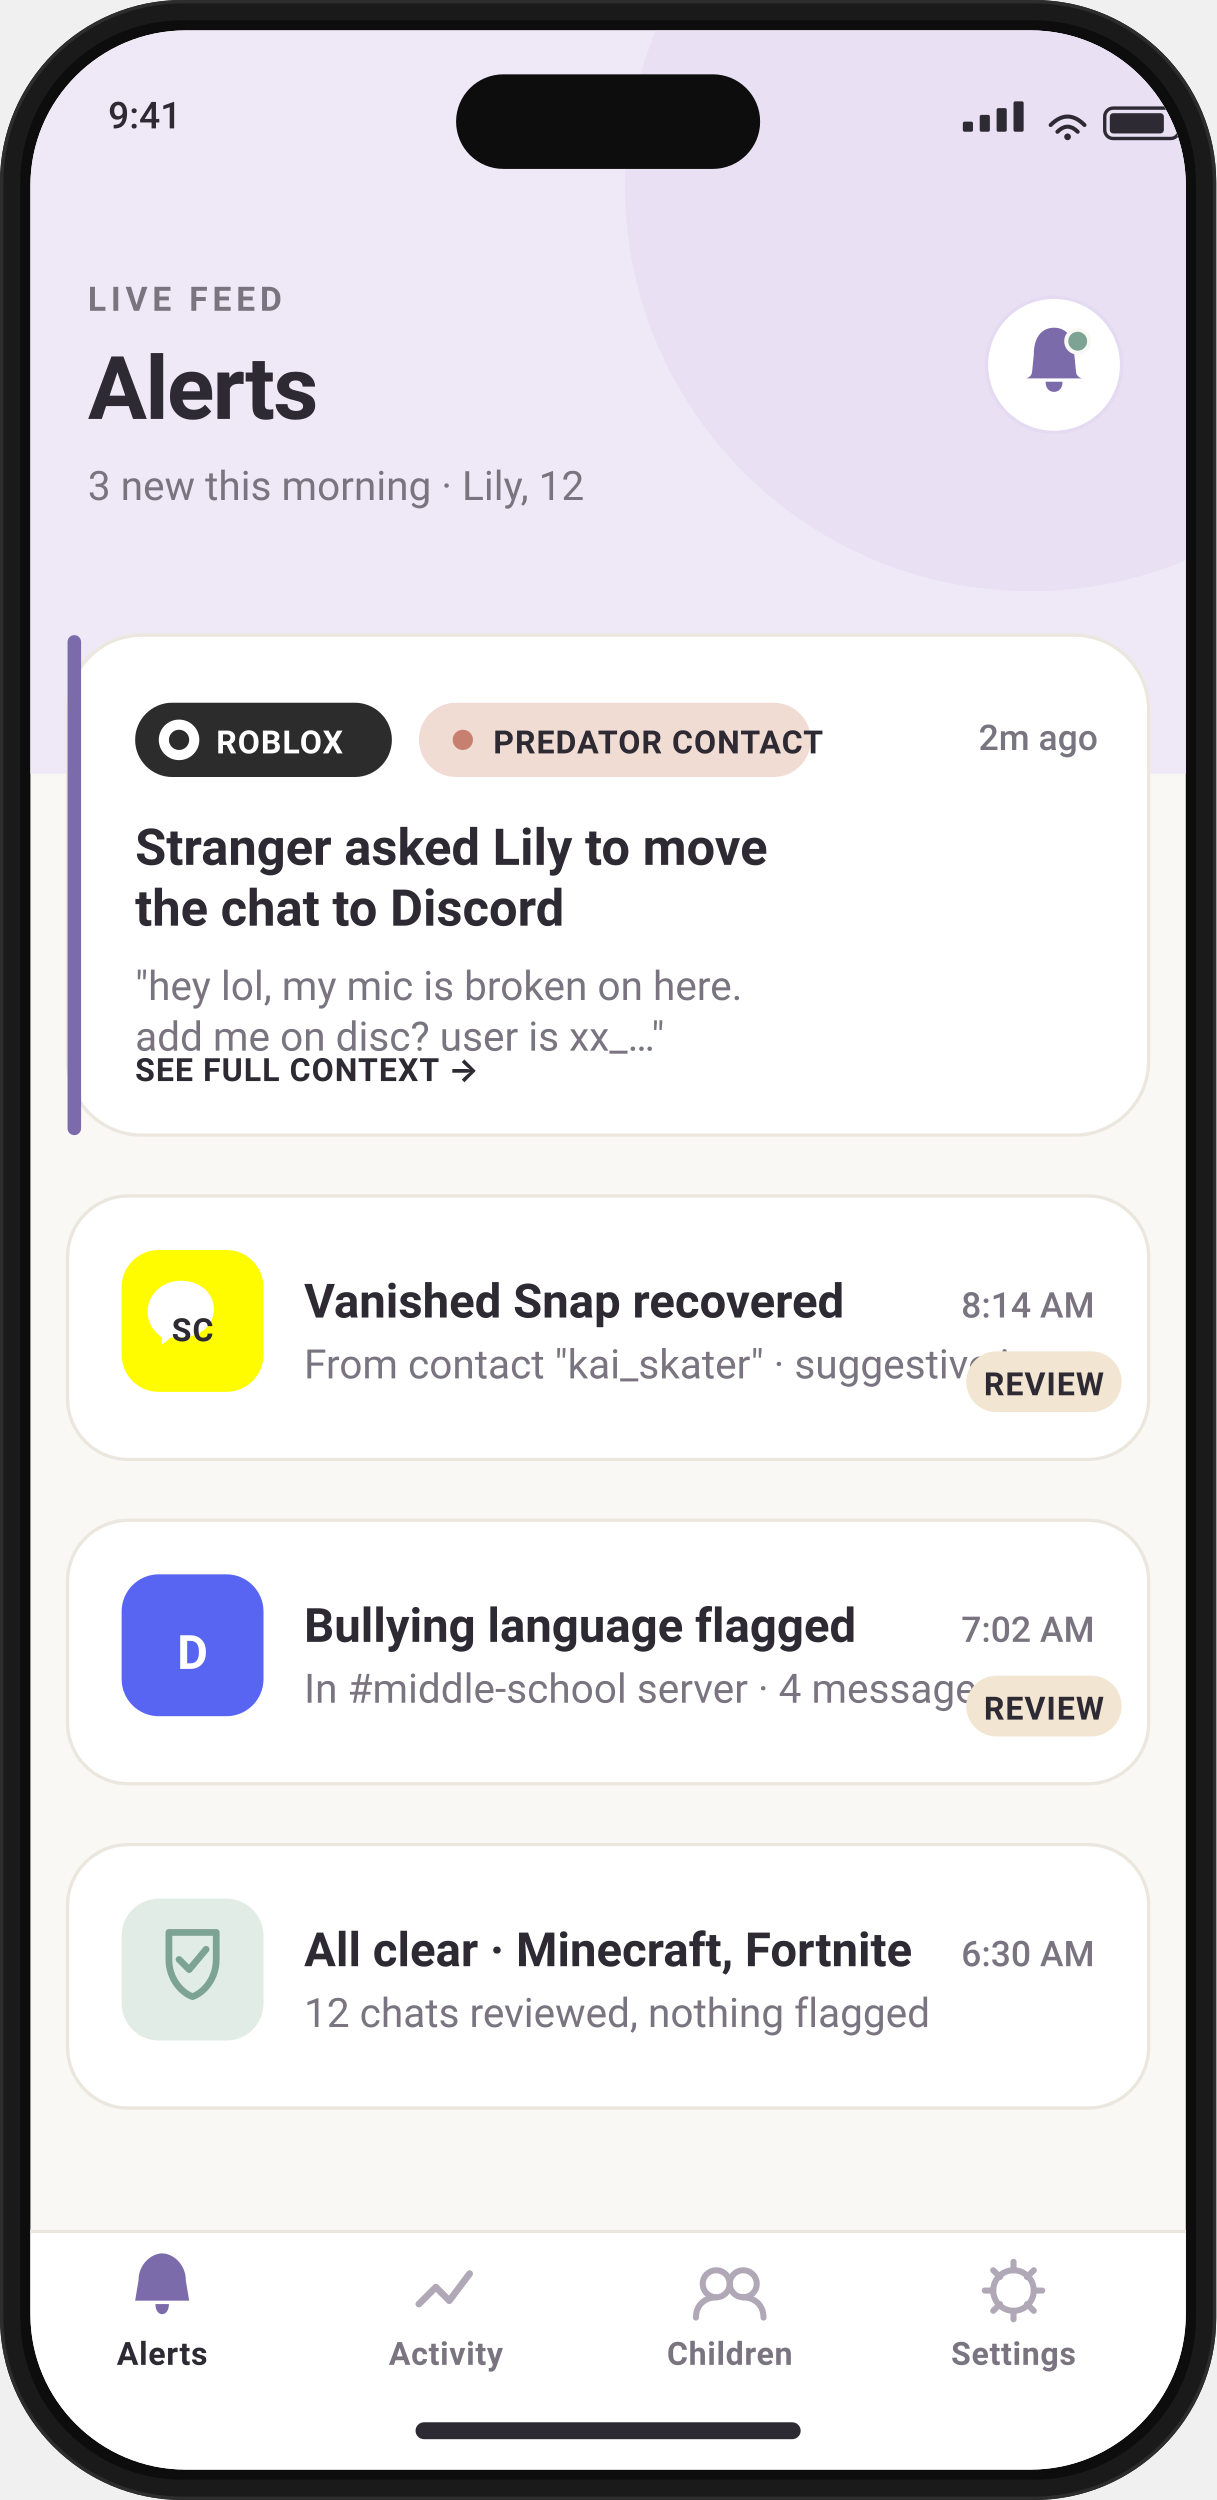
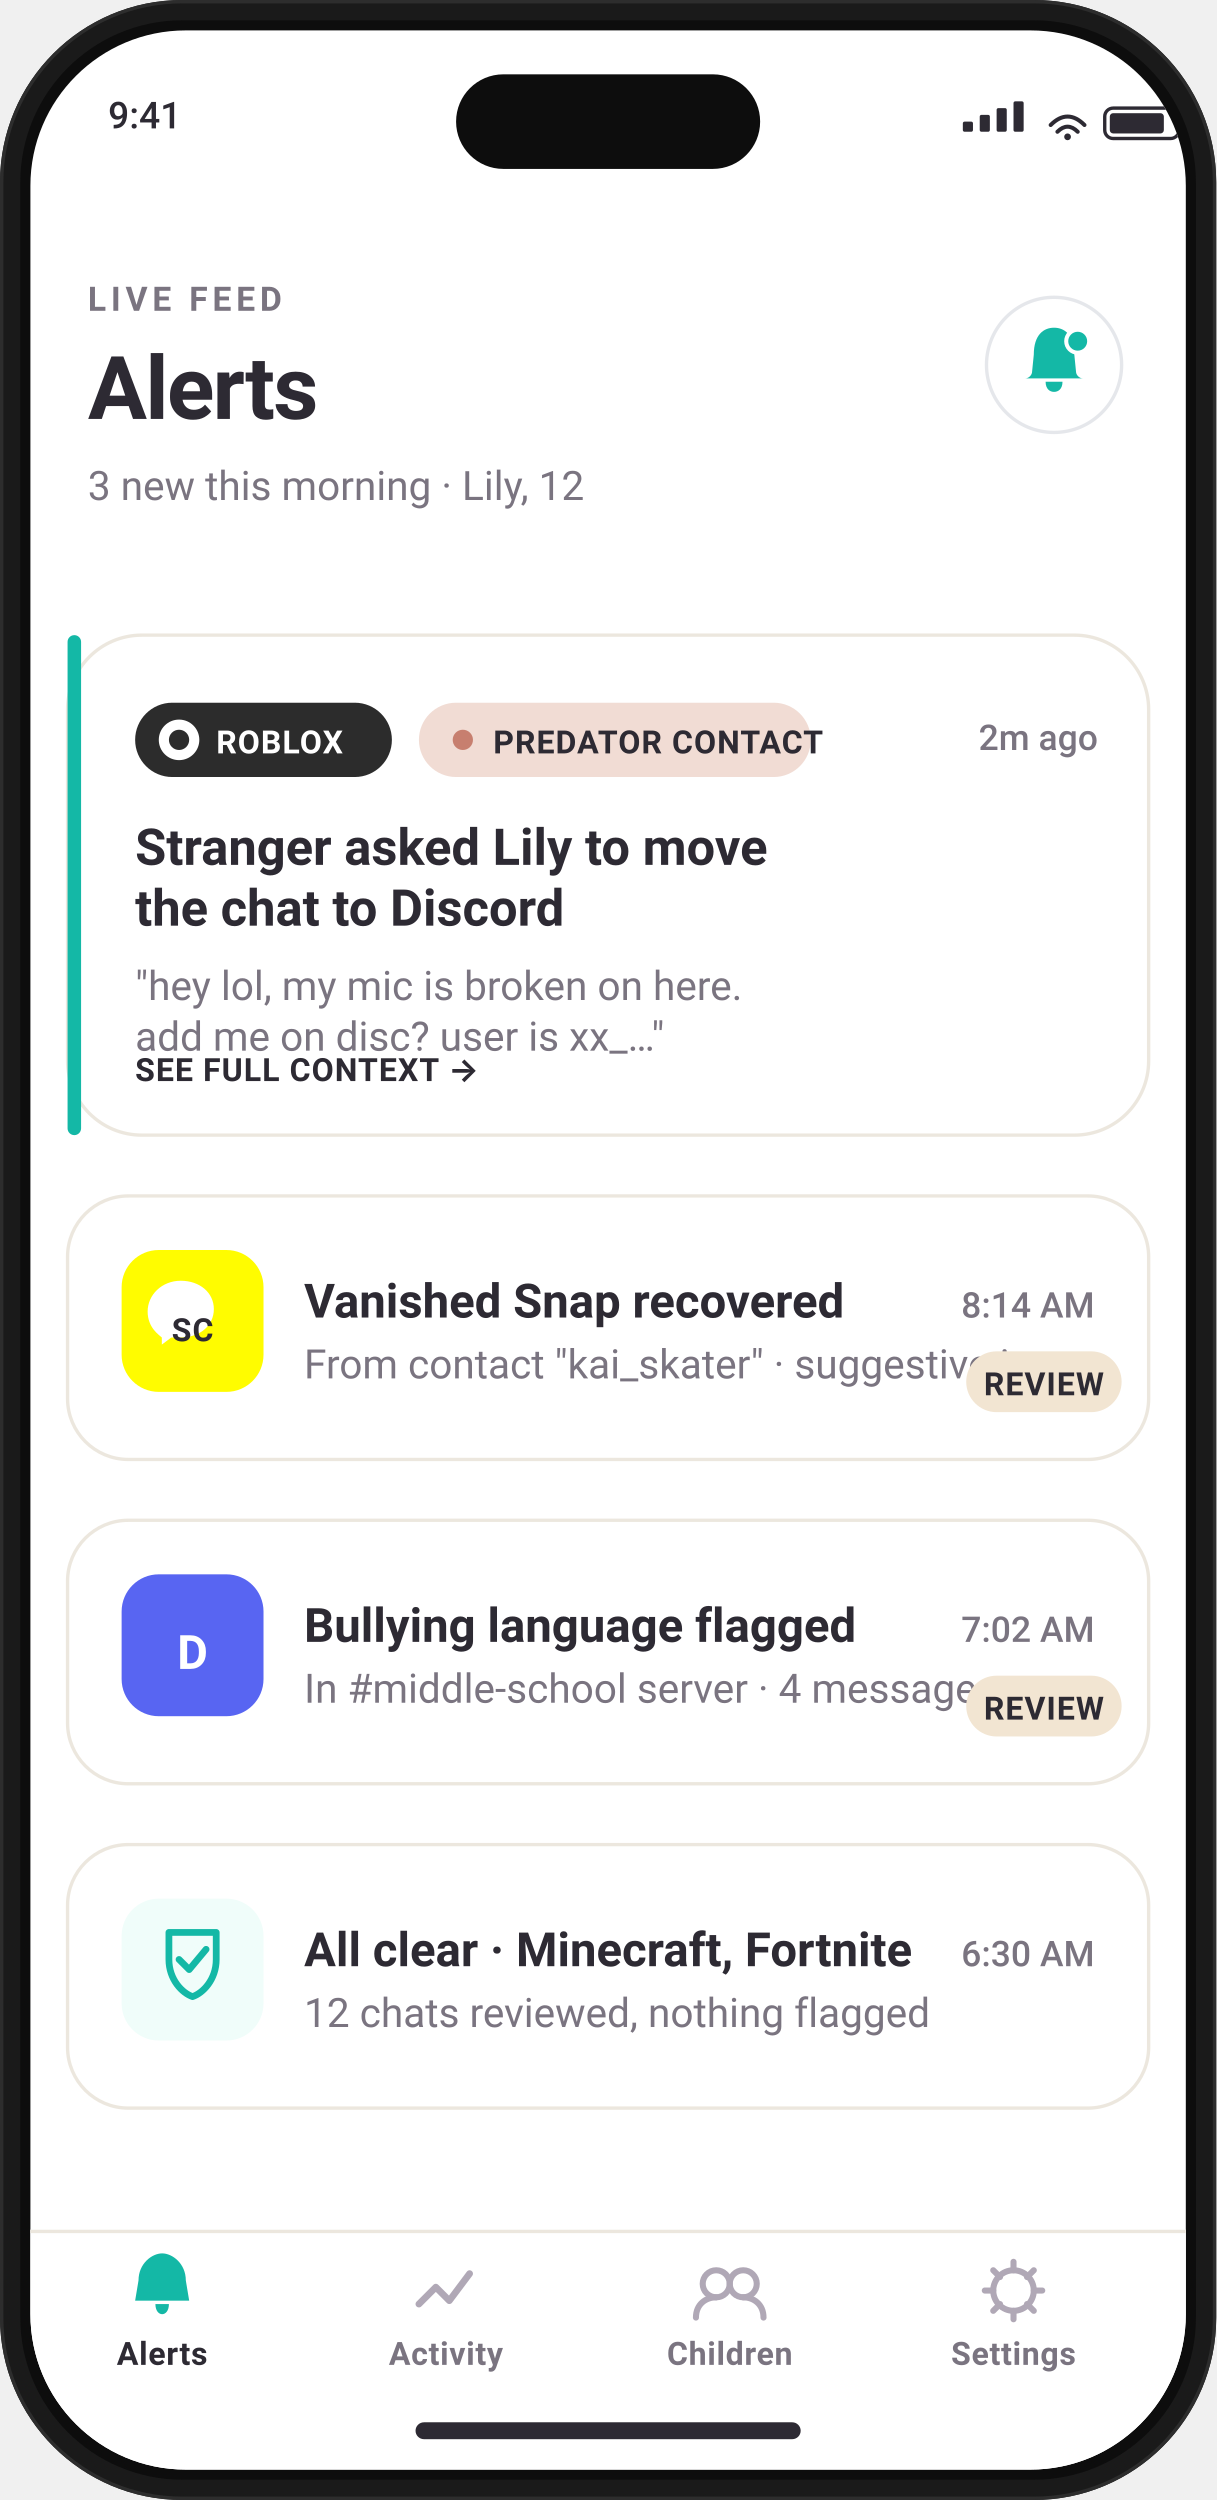
<svg xmlns="http://www.w3.org/2000/svg" viewBox="0 0 360 740" width="360" height="740">
  <style>
    text { font-family: -apple-system, BlinkMacSystemFont, "Segoe UI", Roboto, system-ui, sans-serif; fill: #2D2A33; }
    .muted { fill: #7A7480; }
    .faint { fill: #B0A8B6; }
    .invert { fill: #FFFFFF; }
    .h1 { font-size: 26px; font-weight: 700; letter-spacing: -0.5px; }
    .h2 { font-size: 15px; font-weight: 600; }
    .h3 { font-size: 14px; font-weight: 600; }
    .eyebrow { font-size: 10px; font-weight: 700; letter-spacing: 1.4px; }
    .body { font-size: 12px; font-weight: 400; }
    .small { font-size: 11px; font-weight: 500; }
    .pill { font-size: 9.5px; font-weight: 700; letter-spacing: 0.3px; }
    .tab { font-size: 9.5px; font-weight: 600; letter-spacing: 0.2px; }
    .time { font-size: 10.5px; font-weight: 500; }
  </style>
  <defs>
    <clipPath id="screen">
      <rect x="9" y="9" width="342" height="722" rx="46" />
    </clipPath>
  </defs>
  <rect width="360" height="740" rx="54" fill="#1a1a1a" />
  <rect x="0.5" y="0.5" width="359" height="739" rx="53.5" fill="none" stroke="#2d2d2d" />
  <rect x="6" y="6" width="348" height="728" rx="48" fill="#0d0d0d" />
  <g clip-path="url(#screen)">
-     <rect x="9" y="9" width="342" height="722" fill="#FAF8F5" />
-     <rect x="9" y="9" width="342" height="220" fill="#EFE9F7" />
-     <circle cx="305" cy="55" r="120" fill="#E4DAF1" opacity="0.6" />
+     <rect x="9" y="9" width="342" height="722" fill="#FFFFFF" />
    <text x="32" y="38" class="small">9:41</text>
    <g transform="translate(285, 30)">
      <rect x="0" y="6" width="3" height="3" rx="0.5" fill="#2D2A33" />
      <rect x="5" y="4" width="3" height="5" rx="0.5" fill="#2D2A33" />
      <rect x="10" y="2" width="3" height="7" rx="0.5" fill="#2D2A33" />
      <rect x="15" y="0" width="3" height="9" rx="0.5" fill="#2D2A33" />
      <path d="M26,7 Q31,2 36,7 M28,9 Q31,6 34,9" fill="none" stroke="#2D2A33" stroke-width="1.2" stroke-linecap="round" />
      <circle cx="31" cy="10.5" r="1" fill="#2D2A33" />
      <rect x="42" y="2" width="22" height="9" rx="2.5" fill="none" stroke="#2D2A33" stroke-width="1" />
      <rect x="64.5" y="4.5" width="1.5" height="4" rx="0.5" fill="#2D2A33" />
      <rect x="43.5" y="3.5" width="16" height="6" rx="1" fill="#2D2A33" />
    </g>
    <rect x="135" y="22" width="90" height="28" rx="14" fill="#0d0d0d" />
    <text x="26" y="92" class="eyebrow muted">LIVE FEED</text>
    <text x="26" y="124" class="h1">Alerts</text>
    <text x="26" y="148" class="body muted">3 new this morning · Lily, 12</text>
    <g transform="translate(312, 108)">
-       <circle r="20" fill="#FFFFFF" stroke="#E4DAF1" />
-       <path d="M-6,-3 C-6,-9 -3,-11 0,-11 C3,-11 6,-9 6,-3 L6.5,2 C6.5,3 7.5,4 8.5,4 L-8.5,4 C-7.5,4 -6.5,3 -6.5,2 Z" fill="#7C6BAA" />
-       <path d="M-2.5,5 C-2.5,7.2 -1.2,8 0,8 C1.2,8 2.5,7.2 2.5,5 Z" fill="#7C6BAA" />
-       <circle cx="7" cy="-7" r="4" fill="#FAF8F5" />
-       <circle cx="7" cy="-7" r="2.8" fill="#7DA395" />
+       <circle r="20" fill="#FFFFFF" stroke="#E5E7EB" />
+       <path d="M-6,-3 C-6,-9 -3,-11 0,-11 C3,-11 6,-9 6,-3 L6.5,2 C6.5,3 7.5,4 8.5,4 L-8.5,4 C-7.5,4 -6.5,3 -6.5,2 Z" fill="#14B8A6" />
+       <path d="M-2.5,5 C-2.5,7.2 -1.2,8 0,8 C1.2,8 2.5,7.2 2.5,5 Z" fill="#14B8A6" />
+       <circle cx="7" cy="-7" r="4" fill="#FFFFFF" />
+       <circle cx="7" cy="-7" r="2.8" fill="#14B8A6" />
    </g>
    <g transform="translate(20, 188)">
      <rect width="320" height="148" rx="22" fill="#FFFFFF" stroke="#ECE7DE" />
-       <rect width="4" height="148" rx="2" fill="#7C6BAA" />
+       <rect width="4" height="148" rx="2" fill="#14B8A6" />
      <g transform="translate(20, 20)">
        <rect width="76" height="22" rx="11" fill="#2C2C2C" />
        <circle cx="13" cy="11" r="6" fill="#FFFFFF" />
        <circle cx="13" cy="11" r="3" fill="#2C2C2C" />
        <text x="24" y="15" class="pill invert">ROBLOX</text>
      </g>
      <g transform="translate(104, 20)">
        <rect width="116" height="22" rx="11" fill="#F1DCD4" />
        <circle cx="13" cy="11" r="3" fill="#C77F6F" />
        <text x="22" y="15" class="pill" fill="#8C4F40">PREDATOR CONTACT</text>
      </g>
      <text x="305" y="34" class="time muted" text-anchor="end">2m ago</text>
      <text x="20" y="68" class="h2">Stranger asked Lily to move</text>
      <text x="20" y="86" class="h2">the chat to Discord</text>
      <text x="20" y="108" class="body muted">"hey lol, my mic is broken on here.</text>
      <text x="20" y="123" class="body muted">add me on disc? user is xx_…"</text>
      <g transform="translate(20, 132)">
-         <text class="pill" fill="#7C6BAA">SEE FULL CONTEXT →</text>
+         <text class="pill" fill="#14B8A6">SEE FULL CONTEXT →</text>
      </g>
    </g>
    <g transform="translate(20, 354)">
      <rect width="320" height="78" rx="18" fill="#FFFFFF" stroke="#ECE7DE" />
      <g transform="translate(16, 16)">
        <rect width="42" height="42" rx="11" fill="#FFFC00" />
        <path d="M21,9 C13,9 7,15 7,22 C7,29 12,32 13,33 L13,36 L17,33 C18,33 19,33 21,33 C29,33 35,28 35,21 C35,14 29,9 21,9 Z" fill="#FFFFFF" transform="scale(0.7) translate(4,4)" />
        <text x="21" y="27" class="pill" fill="#000000" text-anchor="middle">SC</text>
      </g>
      <text x="70" y="36" class="h3">Vanished Snap recovered</text>
      <text x="70" y="54" class="body muted">From contact "kai_skater" · suggestive image</text>
      <text x="304" y="36" class="time muted" text-anchor="end">8:14 AM</text>
      <g transform="translate(266, 46)">
        <rect width="46" height="18" rx="9" fill="#F2E5D2" />
        <text x="23" y="13" class="pill" fill="#8E6B3F" text-anchor="middle">REVIEW</text>
      </g>
    </g>
    <g transform="translate(20, 450)">
      <rect width="320" height="78" rx="18" fill="#FFFFFF" stroke="#ECE7DE" />
      <g transform="translate(16, 16)">
        <rect width="42" height="42" rx="11" fill="#5865F2" />
        <text x="21" y="28" class="h3 invert" text-anchor="middle">D</text>
      </g>
      <text x="70" y="36" class="h3">Bullying language flagged</text>
      <text x="70" y="54" class="body muted">In #middle-school server · 4 messages</text>
      <text x="304" y="36" class="time muted" text-anchor="end">7:02 AM</text>
      <g transform="translate(266, 46)">
        <rect width="46" height="18" rx="9" fill="#F2E5D2" />
        <text x="23" y="13" class="pill" fill="#8E6B3F" text-anchor="middle">REVIEW</text>
      </g>
    </g>
    <g transform="translate(20, 546)">
      <rect width="320" height="78" rx="18" fill="#FFFFFF" stroke="#ECE7DE" />
      <g transform="translate(16, 16)">
-         <rect width="42" height="42" rx="11" fill="#E1ECE7" />
-         <path d="M14,10 L14,18 C14,24 18,28 21,29 C24,28 28,24 28,18 L28,10 Z" fill="none" stroke="#7DA395" stroke-width="2" stroke-linejoin="round" />
-         <path d="M17,18 L20,21 L25,15" fill="none" stroke="#7DA395" stroke-width="2" stroke-linecap="round" stroke-linejoin="round" />
+         <rect width="42" height="42" rx="11" fill="#F0FDFA" />
+         <path d="M14,10 L14,18 C14,24 18,28 21,29 C24,28 28,24 28,18 L28,10 Z" fill="none" stroke="#14B8A6" stroke-width="2" stroke-linejoin="round" />
+         <path d="M17,18 L20,21 L25,15" fill="none" stroke="#14B8A6" stroke-width="2" stroke-linecap="round" stroke-linejoin="round" />
      </g>
      <text x="70" y="36" class="h3">All clear · Minecraft, Fortnite</text>
      <text x="70" y="54" class="body muted">12 chats reviewed, nothing flagged</text>
      <text x="304" y="36" class="time muted" text-anchor="end">6:30 AM</text>
    </g>
    <rect x="9" y="660" width="342" height="71" fill="#FFFFFF" />
    <rect x="9" y="660" width="342" height="1" fill="#ECE7DE" />
    <g transform="translate(48, 678)">
      <g>
-         <path d="M-7,-3 C-7,-8 -3,-11 0,-11 C3,-11 7,-8 7,-3 L8,3 L-8,3 Z" fill="#7C6BAA" />
-         <path d="M-2,4 C-2,6 -1,7 0,7 C1,7 2,6 2,4 Z" fill="#7C6BAA" />
-         <text y="22" class="tab" fill="#7C6BAA" text-anchor="middle">Alerts</text>
+         <path d="M-7,-3 C-7,-8 -3,-11 0,-11 C3,-11 7,-8 7,-3 L8,3 L-8,3 Z" fill="#14B8A6" />
+         <path d="M-2,4 C-2,6 -1,7 0,7 C1,7 2,6 2,4 Z" fill="#14B8A6" />
+         <text y="22" class="tab" fill="#14B8A6" text-anchor="middle">Alerts</text>
      </g>
    </g>
    <g transform="translate(132, 678)">
      <path d="M-8,4 L-3,-1 L1,3 L7,-5" fill="none" stroke="#B0A8B6" stroke-width="2" stroke-linecap="round" stroke-linejoin="round" />
      <text y="22" class="tab muted" text-anchor="middle">Activity</text>
    </g>
    <g transform="translate(216, 678)">
      <circle cx="-4" cy="-2" r="4" fill="none" stroke="#B0A8B6" stroke-width="1.8" />
      <circle cx="4" cy="-2" r="4" fill="none" stroke="#B0A8B6" stroke-width="1.8" />
      <path d="M-10,8 C-10,4 -7,2 -4,2 M10,8 C10,4 7,2 4,2" fill="none" stroke="#B0A8B6" stroke-width="1.8" stroke-linecap="round" />
      <text y="22" class="tab muted" text-anchor="middle">Children</text>
    </g>
    <g transform="translate(300, 678)">
      <circle r="6" fill="none" stroke="#B0A8B6" stroke-width="1.8" />
      <path d="M0,-8.5 L0,-6 M0,6 L0,8.5 M-8.5,0 L-6,0 M6,0 L8.5,0 M-6,-6 L-4,-4 M4,4 L6,6 M-6,6 L-4,4 M4,-4 L6,-6" stroke="#B0A8B6" stroke-width="1.8" stroke-linecap="round" />
      <text y="22" class="tab muted" text-anchor="middle">Settings</text>
    </g>
    <rect x="123" y="717" width="114" height="5" rx="2.5" fill="#2D2A33" />
  </g>
</svg>
